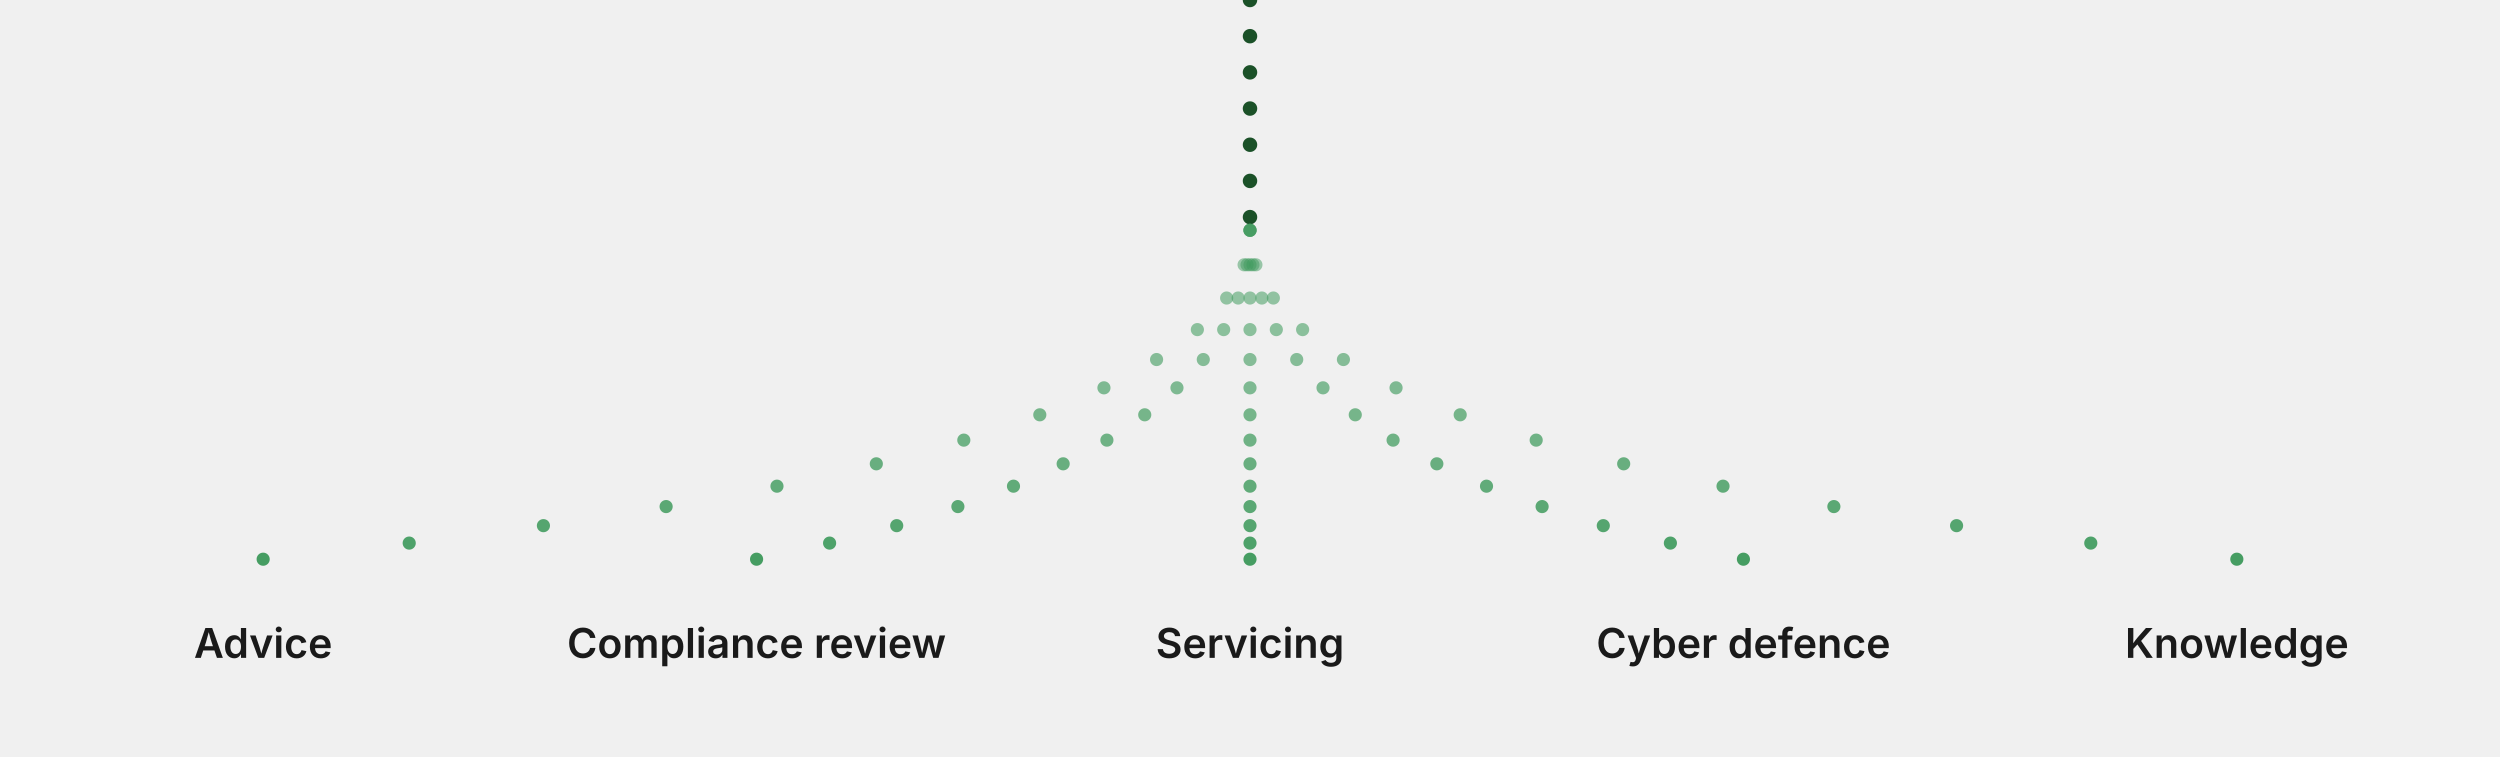
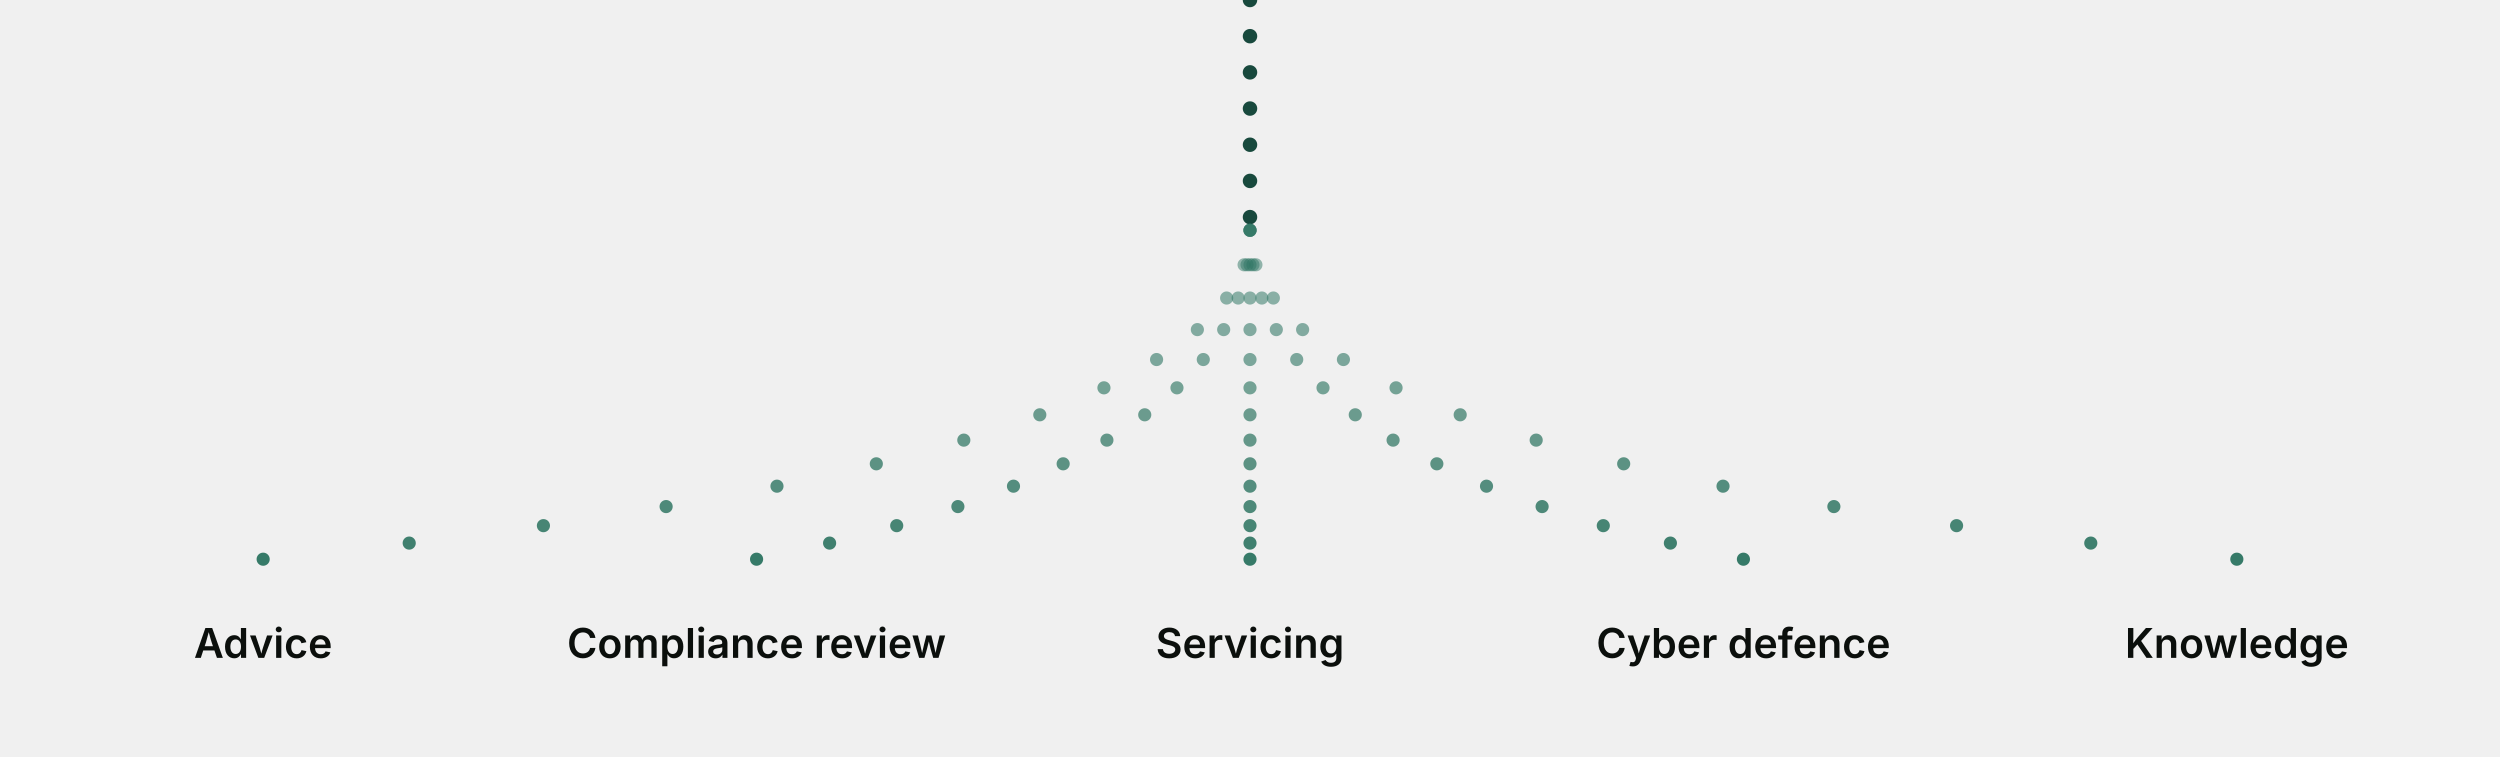
<svg xmlns="http://www.w3.org/2000/svg" width="760" height="230" viewBox="0 0 760 230" role="img" aria-label="The dotted spine opens into five trails of dots that reach advice, compliance review, servicing, cyber defence and knowledge.">
-   <style>svg{display:block;width:100%;height:auto;color:#1A1A1A}text{font-family:Inter,system-ui,sans-serif}.nd{fill:#F2F2EF;stroke:#E6E6E2;stroke-width:1}.nd-key{stroke:#6CB769;stroke-width:1.4}.nd-strong{fill:#1B5128}.vd-good{stroke:#2F7A6D}.vd-crit{stroke:#C4262E}.vd-neutral{stroke:#8A8A88}.ln{stroke:#6B6B68;stroke-width:1.1;fill:none}.ln-d{stroke-dasharray:4 4}.ah{fill:#6B6B68}.gl{fill:none;stroke-width:1.3;stroke-linecap:round;stroke-linejoin:round}.s-good{stroke:#2F7A6D}.s-crit{stroke:#C4262E}.s-info{stroke:#477C8B}.s-neutral{stroke:#8A8A88}.t1{font-size:12.5px;font-weight:600;fill:#1A1A1A}.t1s{font-size:12px;font-weight:600;fill:#1A1A1A}.t2{font-size:11.5px;fill:#5C5C5A}.t3{font-size:10.5px;fill:#8A8A88}.tm{font-family:'JetBrains Mono',ui-monospace,monospace;font-size:11.5px;fill:#1A1A1A}.t-on{font-size:13px;font-weight:600;fill:#FFFFFF}.cap{font-family:'JetBrains Mono',ui-monospace,monospace;font-size:10px;letter-spacing:.08em;fill:#5C5C5A;text-transform:none}.c-brand{fill:#3E9A5C}.c-teal{fill:#2F7A6D}.c-muted{fill:#8A8A88}.c-red{fill:#C4262E}text{font-family:Inter,sans-serif}</style>
-   <circle cx="380" cy="0" r="2.2" fill="#1B5128" />
-   <circle cx="380" cy="11" r="2.2" fill="#1B5128" />
-   <circle cx="380" cy="22" r="2.2" fill="#1B5128" />
-   <circle cx="380" cy="33" r="2.2" fill="#1B5128" />
-   <circle cx="380" cy="44" r="2.2" fill="#1B5128" />
-   <circle cx="380" cy="55" r="2.2" fill="#1B5128" />
-   <circle cx="380" cy="66" r="2.2" fill="#1B5128" />
-   <circle cx="380.0" cy="70.0" r="2" fill="#3E9A5C" fill-opacity="0.45" />
-   <circle cx="378.2" cy="80.5" r="2" fill="#3E9A5C" fill-opacity="0.49" />
-   <circle cx="372.9" cy="90.6" r="2" fill="#3E9A5C" fill-opacity="0.53" />
-   <circle cx="364.0" cy="100.2" r="2" fill="#3E9A5C" fill-opacity="0.57" />
-   <circle cx="351.6" cy="109.3" r="2" fill="#3E9A5C" fill-opacity="0.60" />
-   <circle cx="335.6" cy="117.9" r="2" fill="#3E9A5C" fill-opacity="0.64" />
-   <circle cx="316.1" cy="126.1" r="2" fill="#3E9A5C" fill-opacity="0.68" />
-   <circle cx="293.0" cy="133.8" r="2" fill="#3E9A5C" fill-opacity="0.72" />
-   <circle cx="266.4" cy="141.0" r="2" fill="#3E9A5C" fill-opacity="0.76" />
-   <circle cx="236.2" cy="147.8" r="2" fill="#3E9A5C" fill-opacity="0.80" />
-   <circle cx="202.5" cy="154.0" r="2" fill="#3E9A5C" fill-opacity="0.83" />
-   <circle cx="165.2" cy="159.8" r="2" fill="#3E9A5C" fill-opacity="0.87" />
-   <circle cx="124.4" cy="165.1" r="2" fill="#3E9A5C" fill-opacity="0.91" />
-   <circle cx="80.0" cy="170.0" r="2" fill="#3E9A5C" fill-opacity="0.95" />
-   <circle cx="380.0" cy="70.0" r="2" fill="#3E9A5C" fill-opacity="0.45" />
-   <circle cx="379.1" cy="80.5" r="2" fill="#3E9A5C" fill-opacity="0.49" />
-   <circle cx="376.4" cy="90.6" r="2" fill="#3E9A5C" fill-opacity="0.53" />
-   <circle cx="372.0" cy="100.2" r="2" fill="#3E9A5C" fill-opacity="0.57" />
-   <circle cx="365.8" cy="109.3" r="2" fill="#3E9A5C" fill-opacity="0.60" />
-   <circle cx="357.8" cy="117.9" r="2" fill="#3E9A5C" fill-opacity="0.64" />
-   <circle cx="348.0" cy="126.1" r="2" fill="#3E9A5C" fill-opacity="0.68" />
-   <circle cx="336.5" cy="133.8" r="2" fill="#3E9A5C" fill-opacity="0.72" />
-   <circle cx="323.2" cy="141.0" r="2" fill="#3E9A5C" fill-opacity="0.76" />
-   <circle cx="308.1" cy="147.8" r="2" fill="#3E9A5C" fill-opacity="0.80" />
-   <circle cx="291.2" cy="154.0" r="2" fill="#3E9A5C" fill-opacity="0.83" />
-   <circle cx="272.6" cy="159.8" r="2" fill="#3E9A5C" fill-opacity="0.87" />
-   <circle cx="252.2" cy="165.1" r="2" fill="#3E9A5C" fill-opacity="0.91" />
-   <circle cx="230.0" cy="170.0" r="2" fill="#3E9A5C" fill-opacity="0.95" />
-   <circle cx="380.0" cy="70.0" r="2" fill="#3E9A5C" fill-opacity="0.45" />
-   <circle cx="380.0" cy="80.5" r="2" fill="#3E9A5C" fill-opacity="0.49" />
-   <circle cx="380.0" cy="90.6" r="2" fill="#3E9A5C" fill-opacity="0.53" />
-   <circle cx="380.0" cy="100.2" r="2" fill="#3E9A5C" fill-opacity="0.57" />
-   <circle cx="380.0" cy="109.3" r="2" fill="#3E9A5C" fill-opacity="0.60" />
-   <circle cx="380.0" cy="117.9" r="2" fill="#3E9A5C" fill-opacity="0.64" />
-   <circle cx="380.0" cy="126.1" r="2" fill="#3E9A5C" fill-opacity="0.68" />
-   <circle cx="380.0" cy="133.8" r="2" fill="#3E9A5C" fill-opacity="0.72" />
-   <circle cx="380.0" cy="141.0" r="2" fill="#3E9A5C" fill-opacity="0.76" />
-   <circle cx="380.0" cy="147.8" r="2" fill="#3E9A5C" fill-opacity="0.80" />
-   <circle cx="380.0" cy="154.0" r="2" fill="#3E9A5C" fill-opacity="0.83" />
-   <circle cx="380.0" cy="159.8" r="2" fill="#3E9A5C" fill-opacity="0.87" />
-   <circle cx="380.0" cy="165.1" r="2" fill="#3E9A5C" fill-opacity="0.91" />
-   <circle cx="380.0" cy="170.0" r="2" fill="#3E9A5C" fill-opacity="0.95" />
-   <circle cx="380.0" cy="70.0" r="2" fill="#3E9A5C" fill-opacity="0.45" />
-   <circle cx="380.9" cy="80.5" r="2" fill="#3E9A5C" fill-opacity="0.49" />
-   <circle cx="383.6" cy="90.6" r="2" fill="#3E9A5C" fill-opacity="0.53" />
-   <circle cx="388.0" cy="100.2" r="2" fill="#3E9A5C" fill-opacity="0.57" />
-   <circle cx="394.2" cy="109.3" r="2" fill="#3E9A5C" fill-opacity="0.60" />
-   <circle cx="402.2" cy="117.9" r="2" fill="#3E9A5C" fill-opacity="0.64" />
-   <circle cx="412.0" cy="126.1" r="2" fill="#3E9A5C" fill-opacity="0.68" />
-   <circle cx="423.5" cy="133.8" r="2" fill="#3E9A5C" fill-opacity="0.72" />
-   <circle cx="436.8" cy="141.0" r="2" fill="#3E9A5C" fill-opacity="0.76" />
-   <circle cx="451.9" cy="147.8" r="2" fill="#3E9A5C" fill-opacity="0.80" />
-   <circle cx="468.8" cy="154.0" r="2" fill="#3E9A5C" fill-opacity="0.83" />
-   <circle cx="487.4" cy="159.8" r="2" fill="#3E9A5C" fill-opacity="0.87" />
-   <circle cx="507.8" cy="165.1" r="2" fill="#3E9A5C" fill-opacity="0.91" />
-   <circle cx="530.0" cy="170.0" r="2" fill="#3E9A5C" fill-opacity="0.95" />
-   <circle cx="380.0" cy="70.0" r="2" fill="#3E9A5C" fill-opacity="0.45" />
-   <circle cx="381.8" cy="80.5" r="2" fill="#3E9A5C" fill-opacity="0.49" />
-   <circle cx="387.1" cy="90.6" r="2" fill="#3E9A5C" fill-opacity="0.53" />
-   <circle cx="396.0" cy="100.2" r="2" fill="#3E9A5C" fill-opacity="0.57" />
-   <circle cx="408.4" cy="109.3" r="2" fill="#3E9A5C" fill-opacity="0.60" />
-   <circle cx="424.4" cy="117.9" r="2" fill="#3E9A5C" fill-opacity="0.64" />
-   <circle cx="443.9" cy="126.1" r="2" fill="#3E9A5C" fill-opacity="0.68" />
-   <circle cx="467.0" cy="133.8" r="2" fill="#3E9A5C" fill-opacity="0.72" />
-   <circle cx="493.6" cy="141.0" r="2" fill="#3E9A5C" fill-opacity="0.76" />
-   <circle cx="523.8" cy="147.8" r="2" fill="#3E9A5C" fill-opacity="0.80" />
-   <circle cx="557.5" cy="154.0" r="2" fill="#3E9A5C" fill-opacity="0.83" />
-   <circle cx="594.8" cy="159.8" r="2" fill="#3E9A5C" fill-opacity="0.87" />
-   <circle cx="635.6" cy="165.1" r="2" fill="#3E9A5C" fill-opacity="0.91" />
-   <circle cx="680.0" cy="170.0" r="2" fill="#3E9A5C" fill-opacity="0.95" />
+   <style>svg{display:block;width:100%;height:auto;color:#0B0F0C}text{font-family:Inter,system-ui,sans-serif}.nd{fill:#EFF2F0;stroke:#E3E7E4;stroke-width:1}.nd-key{stroke:#4F917C;stroke-width:1.4}.nd-strong{fill:#18493D}.vd-good{stroke:#16754F}.vd-crit{stroke:#D04408}.vd-neutral{stroke:#68716B}.ln{stroke:#59625C;stroke-width:1.1;fill:none}.ln-d{stroke-dasharray:4 4}.ah{fill:#59625C}.gl{fill:none;stroke-width:1.3;stroke-linecap:round;stroke-linejoin:round}.s-good{stroke:#16754F}.s-crit{stroke:#D04408}.s-info{stroke:#2E5E8C}.s-neutral{stroke:#68716B}.t1{font-size:12.5px;font-weight:600;fill:#0B0F0C}.t1s{font-size:12px;font-weight:600;fill:#0B0F0C}.t2{font-size:11.5px;fill:#4A524D}.t3{font-size:10.5px;fill:#68716B}.tm{font-family:'JetBrains Mono',ui-monospace,monospace;font-size:11.5px;fill:#0B0F0C}.t-on{font-size:13px;font-weight:600;fill:#FFFFFF}.cap{font-family:'JetBrains Mono',ui-monospace,monospace;font-size:10px;letter-spacing:.08em;fill:#4A524D;text-transform:none}.c-brand{fill:#2E7562}.c-teal{fill:#2E7562}.c-muted{fill:#68716B}.c-red{fill:#D04408}text{font-family:Inter,sans-serif}</style>
+   <circle cx="380" cy="0" r="2.2" fill="#18493D" />
+   <circle cx="380" cy="11" r="2.2" fill="#18493D" />
+   <circle cx="380" cy="22" r="2.2" fill="#18493D" />
+   <circle cx="380" cy="33" r="2.2" fill="#18493D" />
+   <circle cx="380" cy="44" r="2.2" fill="#18493D" />
+   <circle cx="380" cy="55" r="2.2" fill="#18493D" />
+   <circle cx="380" cy="66" r="2.2" fill="#18493D" />
+   <circle cx="380.0" cy="70.0" r="2" fill="#2E7562" fill-opacity="0.45" />
+   <circle cx="378.2" cy="80.5" r="2" fill="#2E7562" fill-opacity="0.49" />
+   <circle cx="372.9" cy="90.6" r="2" fill="#2E7562" fill-opacity="0.53" />
+   <circle cx="364.0" cy="100.2" r="2" fill="#2E7562" fill-opacity="0.57" />
+   <circle cx="351.6" cy="109.3" r="2" fill="#2E7562" fill-opacity="0.60" />
+   <circle cx="335.6" cy="117.9" r="2" fill="#2E7562" fill-opacity="0.64" />
+   <circle cx="316.1" cy="126.1" r="2" fill="#2E7562" fill-opacity="0.68" />
+   <circle cx="293.0" cy="133.8" r="2" fill="#2E7562" fill-opacity="0.72" />
+   <circle cx="266.4" cy="141.0" r="2" fill="#2E7562" fill-opacity="0.76" />
+   <circle cx="236.2" cy="147.8" r="2" fill="#2E7562" fill-opacity="0.80" />
+   <circle cx="202.5" cy="154.0" r="2" fill="#2E7562" fill-opacity="0.83" />
+   <circle cx="165.2" cy="159.8" r="2" fill="#2E7562" fill-opacity="0.87" />
+   <circle cx="124.4" cy="165.1" r="2" fill="#2E7562" fill-opacity="0.91" />
+   <circle cx="80.0" cy="170.0" r="2" fill="#2E7562" fill-opacity="0.95" />
+   <circle cx="380.0" cy="70.0" r="2" fill="#2E7562" fill-opacity="0.45" />
+   <circle cx="379.1" cy="80.5" r="2" fill="#2E7562" fill-opacity="0.49" />
+   <circle cx="376.4" cy="90.6" r="2" fill="#2E7562" fill-opacity="0.53" />
+   <circle cx="372.0" cy="100.2" r="2" fill="#2E7562" fill-opacity="0.57" />
+   <circle cx="365.8" cy="109.3" r="2" fill="#2E7562" fill-opacity="0.60" />
+   <circle cx="357.8" cy="117.9" r="2" fill="#2E7562" fill-opacity="0.64" />
+   <circle cx="348.0" cy="126.1" r="2" fill="#2E7562" fill-opacity="0.68" />
+   <circle cx="336.5" cy="133.8" r="2" fill="#2E7562" fill-opacity="0.72" />
+   <circle cx="323.2" cy="141.0" r="2" fill="#2E7562" fill-opacity="0.76" />
+   <circle cx="308.1" cy="147.8" r="2" fill="#2E7562" fill-opacity="0.80" />
+   <circle cx="291.2" cy="154.0" r="2" fill="#2E7562" fill-opacity="0.83" />
+   <circle cx="272.6" cy="159.8" r="2" fill="#2E7562" fill-opacity="0.87" />
+   <circle cx="252.2" cy="165.1" r="2" fill="#2E7562" fill-opacity="0.91" />
+   <circle cx="230.0" cy="170.0" r="2" fill="#2E7562" fill-opacity="0.95" />
+   <circle cx="380.0" cy="70.0" r="2" fill="#2E7562" fill-opacity="0.45" />
+   <circle cx="380.0" cy="80.5" r="2" fill="#2E7562" fill-opacity="0.49" />
+   <circle cx="380.0" cy="90.6" r="2" fill="#2E7562" fill-opacity="0.53" />
+   <circle cx="380.0" cy="100.2" r="2" fill="#2E7562" fill-opacity="0.57" />
+   <circle cx="380.0" cy="109.3" r="2" fill="#2E7562" fill-opacity="0.60" />
+   <circle cx="380.0" cy="117.9" r="2" fill="#2E7562" fill-opacity="0.64" />
+   <circle cx="380.0" cy="126.1" r="2" fill="#2E7562" fill-opacity="0.68" />
+   <circle cx="380.0" cy="133.8" r="2" fill="#2E7562" fill-opacity="0.72" />
+   <circle cx="380.0" cy="141.0" r="2" fill="#2E7562" fill-opacity="0.76" />
+   <circle cx="380.0" cy="147.8" r="2" fill="#2E7562" fill-opacity="0.80" />
+   <circle cx="380.0" cy="154.0" r="2" fill="#2E7562" fill-opacity="0.83" />
+   <circle cx="380.0" cy="159.8" r="2" fill="#2E7562" fill-opacity="0.87" />
+   <circle cx="380.0" cy="165.1" r="2" fill="#2E7562" fill-opacity="0.91" />
+   <circle cx="380.0" cy="170.0" r="2" fill="#2E7562" fill-opacity="0.95" />
+   <circle cx="380.0" cy="70.0" r="2" fill="#2E7562" fill-opacity="0.45" />
+   <circle cx="380.9" cy="80.5" r="2" fill="#2E7562" fill-opacity="0.49" />
+   <circle cx="383.6" cy="90.6" r="2" fill="#2E7562" fill-opacity="0.53" />
+   <circle cx="388.0" cy="100.2" r="2" fill="#2E7562" fill-opacity="0.57" />
+   <circle cx="394.2" cy="109.3" r="2" fill="#2E7562" fill-opacity="0.60" />
+   <circle cx="402.2" cy="117.9" r="2" fill="#2E7562" fill-opacity="0.64" />
+   <circle cx="412.0" cy="126.1" r="2" fill="#2E7562" fill-opacity="0.68" />
+   <circle cx="423.5" cy="133.8" r="2" fill="#2E7562" fill-opacity="0.72" />
+   <circle cx="436.8" cy="141.0" r="2" fill="#2E7562" fill-opacity="0.76" />
+   <circle cx="451.9" cy="147.8" r="2" fill="#2E7562" fill-opacity="0.80" />
+   <circle cx="468.8" cy="154.0" r="2" fill="#2E7562" fill-opacity="0.83" />
+   <circle cx="487.4" cy="159.8" r="2" fill="#2E7562" fill-opacity="0.87" />
+   <circle cx="507.8" cy="165.1" r="2" fill="#2E7562" fill-opacity="0.91" />
+   <circle cx="530.0" cy="170.0" r="2" fill="#2E7562" fill-opacity="0.95" />
+   <circle cx="380.0" cy="70.0" r="2" fill="#2E7562" fill-opacity="0.45" />
+   <circle cx="381.8" cy="80.5" r="2" fill="#2E7562" fill-opacity="0.49" />
+   <circle cx="387.1" cy="90.6" r="2" fill="#2E7562" fill-opacity="0.53" />
+   <circle cx="396.0" cy="100.2" r="2" fill="#2E7562" fill-opacity="0.57" />
+   <circle cx="408.4" cy="109.3" r="2" fill="#2E7562" fill-opacity="0.60" />
+   <circle cx="424.4" cy="117.9" r="2" fill="#2E7562" fill-opacity="0.64" />
+   <circle cx="443.9" cy="126.1" r="2" fill="#2E7562" fill-opacity="0.68" />
+   <circle cx="467.0" cy="133.8" r="2" fill="#2E7562" fill-opacity="0.72" />
+   <circle cx="493.6" cy="141.0" r="2" fill="#2E7562" fill-opacity="0.76" />
+   <circle cx="523.8" cy="147.8" r="2" fill="#2E7562" fill-opacity="0.80" />
+   <circle cx="557.5" cy="154.0" r="2" fill="#2E7562" fill-opacity="0.83" />
+   <circle cx="594.8" cy="159.8" r="2" fill="#2E7562" fill-opacity="0.87" />
+   <circle cx="635.6" cy="165.1" r="2" fill="#2E7562" fill-opacity="0.91" />
+   <circle cx="680.0" cy="170.0" r="2" fill="#2E7562" fill-opacity="0.95" />
  <text class="t1" x="80" y="200" text-anchor="middle">Advice</text>
  <text class="t1" x="230" y="200" text-anchor="middle">Compliance review</text>
  <text class="t1" x="380" y="200" text-anchor="middle">Servicing</text>
  <text class="t1" x="530" y="200" text-anchor="middle">Cyber defence</text>
  <text class="t1" x="680" y="200" text-anchor="middle">Knowledge</text>
</svg>
